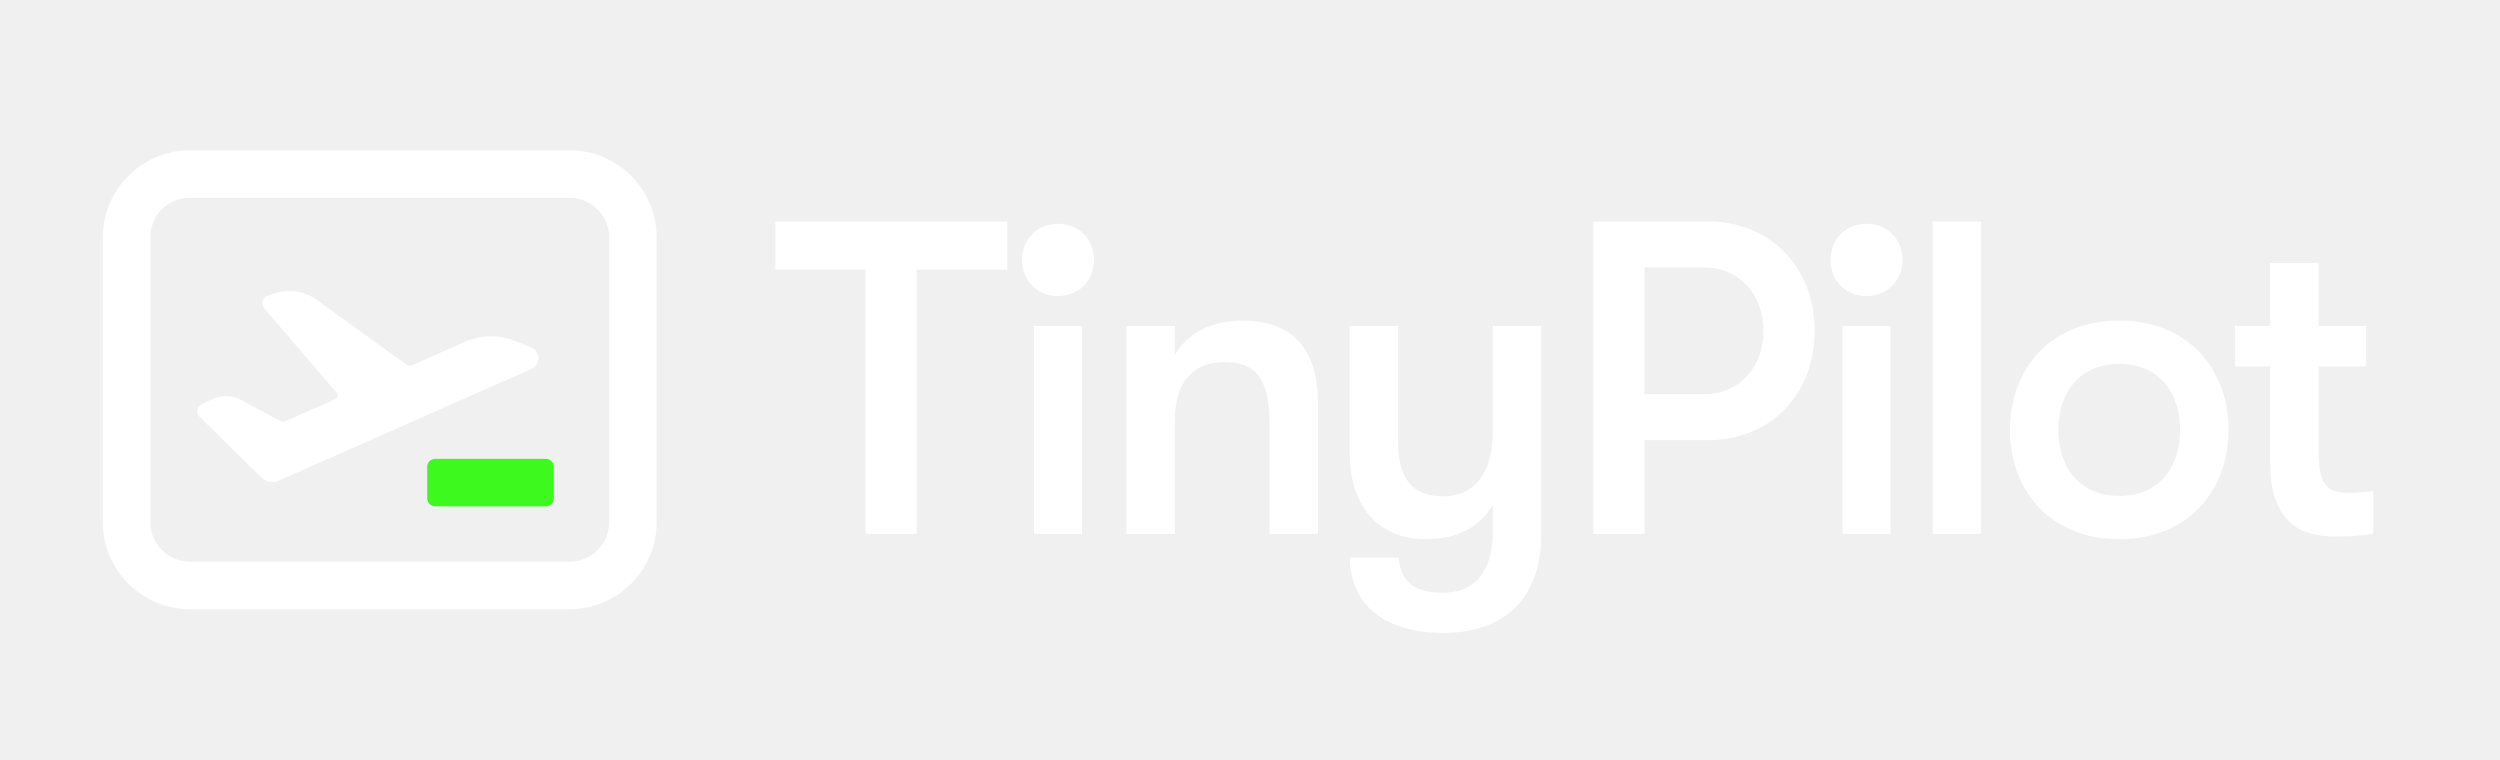
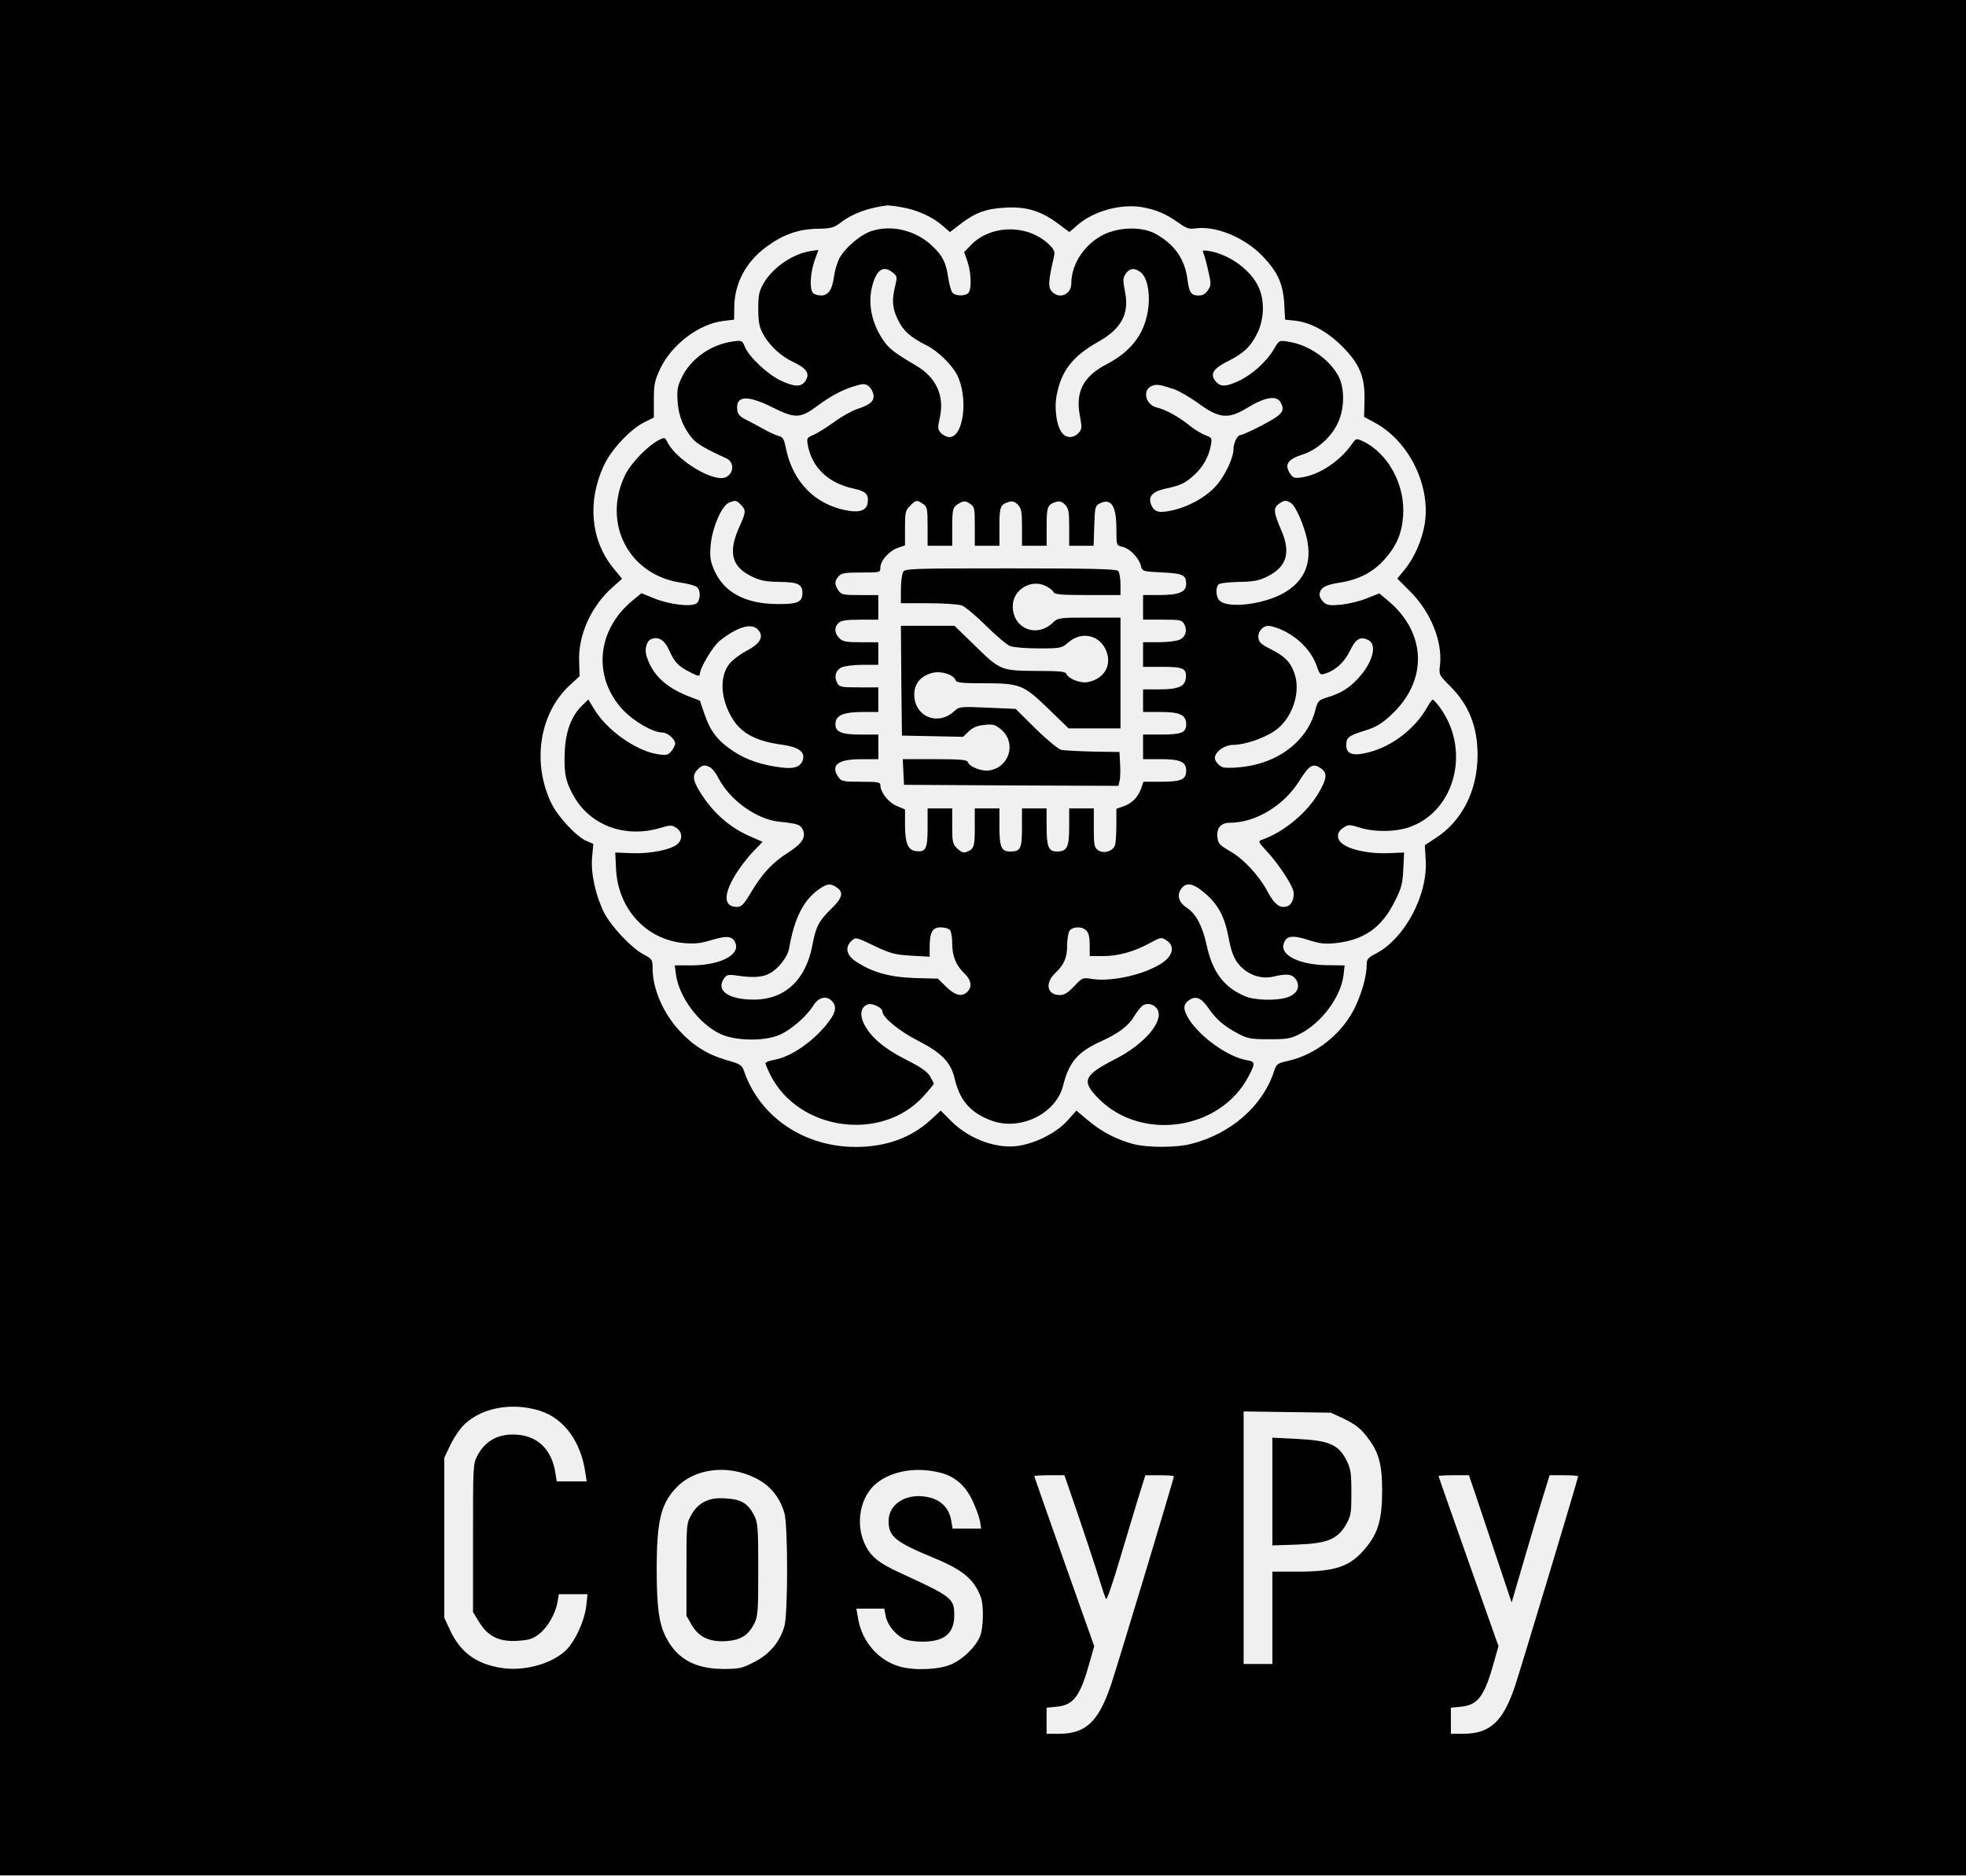
- <svg xmlns="http://www.w3.org/2000/svg" width="158" height="48" fill="none" version="1.1" viewBox="0 0 158 48">
-   <path d="m40 33v-18c0-2.209-1.791-4-4-4h-24c-2.209 0-4 1.791-4 4v18c0 2.209 1.791 4 4 4h24c2.209 0 4-1.791 4-4z" stroke="#fff" stroke-linecap="round" stroke-width="3" />
-   <path d="m12.752 25.546 0.655-0.316c0.576-0.277 1.249-0.263 1.812 0.038l2.446 1.309c0.136 0.073 0.297 0.079 0.438 0.016l3.092-1.368c0.153-0.068 0.198-0.264 0.089-0.391l-4.586-5.35c-0.231-0.269-0.116-0.686 0.22-0.799l0.401-0.135c0.918-0.309 1.929-0.155 2.714 0.412l5.702 4.121c0.072 0.052 0.166 0.062 0.248 0.026l3.426-1.516c0.97-0.429 2.071-0.456 3.061-0.073l1.072 0.414c0.623 0.241 0.644 1.115 0.033 1.385l-13.82 6.113-2.13 0.942c-0.374 0.166-0.812 0.086-1.104-0.2l-3.9-3.821c-0.247-0.242-0.179-0.657 0.133-0.807z" fill="#fff" />
-   <rect x="27" y="29" width="8" height="3" rx=".5" fill="#3df91e" />
-   <path d="m57.93 33.74v-16.694h5.729v-3.046h-14.659v3.046h5.701v16.694zm76.007 0.338c4.325 0 6.908-3.046 6.908-6.909 0-3.863-2.583-6.909-6.908-6.909s-6.908 3.046-6.908 6.909c0 3.863 2.583 6.909 6.908 6.909zm0-2.735c-2.471 0-3.847-1.777-3.847-4.173 0-2.397 1.376-4.174 3.847-4.174s3.847 1.777 3.847 4.174c0 2.397-1.376 4.173-3.847 4.173zm-64.796-14.918c0 1.269-0.927 2.284-2.275 2.284-1.348 0-2.275-1.015-2.275-2.284s0.927-2.284 2.275-2.284c1.348 0 2.275 1.015 2.275 2.284zm-0.758 4.173v13.141h-3.033v-13.141zm49.582-1.889c1.347 0 2.274-1.015 2.274-2.284s-0.927-2.284-2.274-2.284c-1.348 0-2.275 1.015-2.275 2.284s0.927 2.284 2.275 2.284zm1.516 15.03v-13.141h-3.033v13.141zm-45.228-7.219v7.219h-3.061v-13.141h3.061v1.833c0.814-1.41 2.331-2.171 4.269-2.171 3.145 0 4.774 1.777 4.774 5.217v8.262h-3.061v-6.853c0-2.792-0.73-4.004-2.864-4.004-1.994 0-3.117 1.325-3.117 3.638zm20.09 0.874c0 2.256-1.011 3.976-3.145 3.976-2.19 0-2.836-1.466-2.836-3.412v-7.36h-3.061v8.009c0 3.158 1.601 5.471 4.83 5.471 1.938 0 3.398-0.761 4.212-2.171v1.664c0 2.792-1.32 3.892-3.145 3.892-1.966 0-2.668-0.79-2.808-2.228h-3.089c0.028 1.438 0.534 2.594 1.46 3.412 1.039 0.874 2.555 1.353 4.493 1.353 1.853 0 3.37-0.536 4.437-1.523 1.095-1.072 1.713-2.623 1.713-4.681v-13.197h-3.061zm6.356 6.345v-19.74h7.245c3.932 0 6.74 2.876 6.74 6.909s-2.808 6.909-6.74 6.909h-4.015v5.922zm3.23-16.835v8.009h3.819c2.134 0 3.707-1.692 3.707-4.004s-1.573-4.004-3.707-4.004zm21.274 16.835v-19.74h-3.061v19.74zm23.242-2.595c-1.207 0-1.909-0.282-1.909-2.566v-5.414h3.005v-2.566h-3.005v-3.976h-3.061v3.976h-2.219v2.566h2.219v6.119c0 4.427 2.752 4.625 4.24 4.625 0.899 0 1.798-0.085 2.275-0.169v-2.707c-0.309 0.056-1.067 0.113-1.545 0.113z" clip-rule="evenodd" fill="#fff" fill-rule="evenodd" />
+ <svg xmlns="http://www.w3.org/2000/svg" version="1.0" width="165.606" height="158" viewBox="0 0 124.205 118.5">
+   <path d="M0 59.25v59.25h124.205V0H0zm56.955 -46.155c0.933 0.143 1.958 0.609 2.58 1.154l0.48 0.415 0.622 -0.48c0.959 -0.739 1.647 -0.998 2.852 -1.063 1.335 -0.078 2.243 0.194 3.306 0.972l0.765 0.57 0.48 -0.415c1.011 -0.895 2.71 -1.374 4.058 -1.167 0.908 0.156 1.543 0.415 2.321 0.972 0.532 0.376 0.7 0.441 1.128 0.376 1.296 -0.169 3.099 0.583 4.24 1.776 0.933 0.985 1.271 1.724 1.348 2.995l0.052 0.998 0.635 0.065c0.998 0.117 2.036 0.687 2.982 1.634 1.102 1.102 1.439 1.932 1.4 3.423l-0.026 1.024 0.7 0.376c2.139 1.167 3.501 3.941 3.138 6.34 -0.169 1.063 -0.648 2.165 -1.284 2.943l-0.454 0.557 0.817 0.817c1.296 1.296 2.048 3.163 1.88 4.654 -0.078 0.609 -0.065 0.622 0.674 1.361 1.154 1.167 1.698 2.528 1.698 4.317 0 2.243 -0.985 4.188 -2.671 5.264l-0.661 0.428 0.052 0.882c0.169 2.243 -1.322 5.043 -3.176 5.99 -0.454 0.233 -0.545 0.337 -0.545 0.661 0 0.7 -0.285 1.75 -0.726 2.684 -0.804 1.685 -2.463 3.021 -4.265 3.423 -0.648 0.143 -0.713 0.194 -0.856 0.622 -0.7 2.191 -2.697 3.967 -5.238 4.616 -0.946 0.246 -2.762 0.246 -3.656 0.013 -1.063 -0.285 -1.984 -0.765 -2.826 -1.465l-0.778 -0.648 -0.557 0.622c-0.635 0.713 -1.789 1.335 -2.904 1.569 -1.426 0.298 -3.254 -0.337 -4.447 -1.53l-0.661 -0.661 -0.648 0.596c-1.232 1.128 -2.826 1.698 -4.719 1.698 -3.267 0 -6.055 -1.893 -7.053 -4.771 -0.143 -0.415 -0.233 -0.467 -1.141 -0.726 -1.193 -0.35 -2.1 -0.921 -2.956 -1.854 -1.024 -1.115 -1.685 -2.658 -1.685 -3.915 0 -0.57 -0.026 -0.609 -0.583 -0.908 -0.752 -0.389 -2.036 -1.763 -2.476 -2.619 -0.545 -1.089 -0.856 -2.515 -0.765 -3.501l0.078 -0.856 -0.428 -0.182c-0.622 -0.259 -1.802 -1.517 -2.217 -2.373 -1.245 -2.567 -0.765 -5.692 1.154 -7.468l0.622 -0.57 -0.026 -0.921c-0.078 -1.66 0.765 -3.514 2.1 -4.693l0.609 -0.545 -0.57 -0.7c-1.4 -1.724 -1.634 -4.149 -0.596 -6.418 0.441 -0.998 1.672 -2.321 2.554 -2.762l0.622 -0.311V25.282c0 -0.972 0.039 -1.206 0.402 -1.984 0.726 -1.53 2.45 -2.839 4.006 -3.021l0.661 -0.078 0.013 -0.804c0.013 -1.491 0.739 -2.852 2.01 -3.786 1.05 -0.778 2.01 -1.128 3.228 -1.154 0.869 -0.013 1.05 -0.065 1.465 -0.376 0.765 -0.596 1.789 -0.959 2.982 -1.102 0.078 0 0.467 0.039 0.882 0.117M34.111 89.147c1.53 0.48 2.606 1.958 2.878 3.967l0.078 0.493h-1.893l-0.091 -0.557c-0.22 -1.4 -1.05 -2.256 -2.308 -2.386 -1.206 -0.117 -2.074 0.311 -2.606 1.296 -0.285 0.532 -0.285 0.635 -0.285 5.225v4.68l0.389 0.635c0.557 0.908 1.271 1.258 2.437 1.18 0.726 -0.052 0.959 -0.117 1.361 -0.441 0.545 -0.428 1.024 -1.284 1.154 -2.023l0.078 -0.48h1.815l-0.078 0.713c-0.078 0.778 -0.532 1.893 -1.063 2.58 -0.765 0.998 -2.723 1.621 -4.317 1.361 -1.569 -0.246 -2.58 -0.985 -3.228 -2.386l-0.363 -0.778v-10.113l0.337 -0.713c0.182 -0.402 0.532 -0.946 0.765 -1.219 1.063 -1.193 3.086 -1.621 4.94 -1.037m50.823 0.519c0.635 0.311 1.011 0.583 1.387 1.076 0.778 0.972 0.998 1.75 0.998 3.449 0 1.776 -0.246 2.658 -1.011 3.591 -0.985 1.206 -1.893 1.53 -4.33 1.53H80.383v5.834h-1.815V89.186l2.762 0.039 2.749 0.039zM47.711 93.387c0.921 0.454 1.543 1.193 1.841 2.204 0.233 0.752 0.233 6.431 0 7.183 -0.298 0.998 -0.933 1.75 -1.893 2.243 -0.804 0.415 -0.972 0.441 -1.997 0.441 -1.763 -0.013 -2.904 -0.648 -3.591 -2.01 -0.441 -0.843 -0.583 -1.932 -0.583 -4.265 0 -3.06 0.259 -4.149 1.219 -5.16 1.154 -1.245 3.267 -1.504 5.004 -0.635m11.811 -0.298c0.83 0.233 1.491 0.817 1.906 1.711 0.22 0.454 0.428 1.037 0.48 1.296l0.078 0.493h-1.802l-0.091 -0.519c-0.117 -0.713 -0.583 -1.232 -1.284 -1.426 -1.4 -0.389 -2.671 0.311 -2.671 1.465 0 0.985 0.415 1.322 2.891 2.347 1.802 0.739 2.515 1.348 2.93 2.45 0.207 0.519 0.169 1.971 -0.039 2.476 -0.285 0.687 -1.05 1.439 -1.802 1.776 -0.778 0.35 -2.347 0.415 -3.293 0.143 -1.335 -0.389 -2.347 -1.556 -2.606 -2.982l-0.117 -0.674h1.763l0.091 0.467c0.104 0.545 0.57 1.141 1.115 1.426 0.22 0.117 0.726 0.194 1.206 0.194 1.387 0 2.01 -0.519 2.01 -1.672 0 -1.063 -0.143 -1.167 -3.41 -2.671 -1.348 -0.609 -1.893 -1.05 -2.243 -1.828 -0.622 -1.322 -0.272 -3.073 0.791 -3.877 1.024 -0.791 2.593 -1.011 4.097 -0.596m8.648 2.813c0.506 1.491 1.076 3.215 1.271 3.864 0.194 0.635 0.389 1.219 0.441 1.271s0.428 -1.024 0.83 -2.399c0.415 -1.374 0.946 -3.163 1.193 -3.967l0.454 -1.452h0.908c0.493 0 0.895 0.026 0.895 0.065 0 0.156 -3.539 11.876 -3.967 13.159 -0.791 2.347 -1.595 3.099 -3.254 3.112H66.121v-1.647l0.648 -0.065c1.063 -0.104 1.478 -0.674 2.061 -2.775l0.298 -1.05 -1.893 -5.342c-1.037 -2.943 -1.893 -5.368 -1.893 -5.406 0 -0.026 0.428 -0.052 0.959 -0.052h0.946zm25.061 -1.426c0.233 0.7 0.843 2.515 1.348 4.032l0.921 2.749 0.804 -2.749c0.441 -1.517 0.985 -3.332 1.206 -4.032l0.389 -1.258h0.895c0.506 0 0.908 0.026 0.908 0.065 0 0.13 -3.514 11.798 -3.967 13.185 -0.752 2.295 -1.582 3.073 -3.254 3.086H91.662v-1.647l0.648 -0.065c1.063 -0.104 1.478 -0.674 2.061 -2.775l0.298 -1.05 -1.893 -5.342c-1.037 -2.943 -1.893 -5.368 -1.893 -5.406 0 -0.026 0.428 -0.052 0.959 -0.052h0.959z" />
+   <path d="M55.088 14.586c-0.726 0.233 -1.724 1.089 -2.074 1.763 -0.13 0.272 -0.285 0.778 -0.324 1.115 -0.104 0.83 -0.363 1.206 -0.804 1.206 -0.207 0 -0.428 -0.065 -0.519 -0.156 -0.233 -0.233 -0.182 -1.232 0.091 -2.036l0.246 -0.687 -0.519 0.078c-1.115 0.182 -2.347 1.024 -2.93 2.01 -0.298 0.519 -0.35 0.739 -0.35 1.634 0 0.804 0.065 1.154 0.285 1.556 0.389 0.739 1.115 1.426 1.919 1.802 0.856 0.402 1.076 0.739 0.778 1.193 -0.259 0.402 -0.674 0.402 -1.582 -0.026 -0.817 -0.389 -1.984 -1.491 -2.243 -2.113 -0.169 -0.415 -0.194 -0.428 -0.752 -0.35 -1.374 0.182 -2.645 1.076 -3.215 2.23 -0.298 0.609 -0.337 0.817 -0.285 1.582 0.065 0.908 0.363 1.647 0.933 2.321 0.285 0.337 0.817 0.648 2.152 1.258 0.635 0.298 0.389 1.245 -0.324 1.245 -0.972 0 -2.878 -1.258 -3.384 -2.23 -0.182 -0.363 -0.194 -0.363 -0.596 -0.156 -0.687 0.363 -1.724 1.439 -2.087 2.165 -1.491 3.06 0.22 6.366 3.552 6.833 0.428 0.065 0.869 0.182 0.972 0.272 0.246 0.194 0.233 0.817 -0.013 1.024 -0.298 0.246 -1.685 0.091 -2.658 -0.298l-0.83 -0.337 -0.57 0.467c-2.243 1.841 -2.528 4.797 -0.635 6.871 0.687 0.739 1.919 1.465 2.528 1.465 0.311 0 0.804 0.415 0.804 0.7 0 0.104 -0.104 0.311 -0.233 0.467 -0.207 0.259 -0.311 0.285 -0.843 0.207 -1.4 -0.207 -3.28 -1.543 -4.071 -2.904l-0.337 -0.557 -0.376 0.363c-0.687 0.661 -1.063 1.634 -1.115 2.943 -0.065 1.374 0.065 1.958 0.648 2.93 1.063 1.75 3.189 2.515 5.342 1.893 0.687 -0.207 0.778 -0.207 1.063 -0.013 0.376 0.233 0.402 0.713 0.078 1.011 -0.389 0.363 -1.763 0.635 -2.904 0.583l-1.037 -0.039 0.052 1.063c0.13 2.502 1.906 4.434 4.265 4.654 0.687 0.065 1.063 0.026 1.789 -0.194 0.998 -0.298 1.348 -0.246 1.504 0.246 0.233 0.739 -1.05 1.361 -2.839 1.361h-1.011l0.078 0.583c0.194 1.426 1.452 3.112 2.8 3.747 0.959 0.454 2.839 0.48 3.786 0.039 0.7 -0.311 1.66 -1.154 2.061 -1.789 0.324 -0.545 0.804 -0.687 1.154 -0.376 0.363 0.324 0.324 0.713 -0.117 1.309 -0.908 1.232 -2.424 2.295 -3.526 2.463 -0.285 0.052 -0.506 0.143 -0.506 0.207s0.143 0.402 0.324 0.765c1.789 3.501 7.001 4.227 9.646 1.335 0.363 -0.402 0.661 -0.765 0.661 -0.804 0 -0.052 -0.117 -0.272 -0.246 -0.493 -0.182 -0.285 -0.609 -0.583 -1.517 -1.037 -1.361 -0.687 -2.204 -1.4 -2.632 -2.23 -0.311 -0.609 -0.207 -1.115 0.246 -1.258 0.285 -0.091 0.908 0.22 0.908 0.454 0 0.363 1.05 1.232 2.217 1.828 1.517 0.778 2.087 1.361 2.334 2.36 0.324 1.426 0.998 2.204 2.321 2.697 1.802 0.687 4.084 -0.415 4.538 -2.191 0.376 -1.504 0.933 -2.152 2.437 -2.826 1.076 -0.493 1.698 -0.959 2.061 -1.569 0.182 -0.311 0.441 -0.622 0.57 -0.7 0.324 -0.169 0.726 -0.039 0.908 0.285 0.389 0.752 -0.843 2.191 -2.71 3.138 -1.984 1.024 -2.126 1.374 -0.998 2.502 2.71 2.71 7.675 1.971 9.451 -1.426 0.441 -0.83 0.428 -0.933 -0.104 -1.024 -1.154 -0.182 -2.943 -1.452 -3.656 -2.58 -0.389 -0.622 -0.389 -0.946 0.013 -1.219 0.428 -0.285 0.765 -0.143 1.232 0.532 0.467 0.687 0.998 1.141 1.867 1.595 0.596 0.311 0.804 0.35 1.958 0.35 1.167 0 1.361 -0.039 1.984 -0.363 1.361 -0.713 2.541 -2.334 2.71 -3.695l0.065 -0.609 -1.076 -0.013c-1.75 -0.013 -3.008 -0.622 -2.775 -1.348 0.156 -0.506 0.532 -0.57 1.517 -0.259 0.7 0.233 1.063 0.285 1.698 0.22 1.841 -0.182 2.982 -0.972 3.812 -2.658 0.428 -0.843 0.493 -1.128 0.532 -2.023l0.052 -1.05 -0.946 0.039c-1.089 0.052 -2.256 -0.156 -2.826 -0.506 -0.519 -0.311 -0.545 -0.804 -0.065 -1.102 0.311 -0.207 0.376 -0.207 1.011 -0.013 0.959 0.311 2.36 0.285 3.241 -0.052 2.878 -1.076 3.799 -4.966 1.789 -7.61 -0.169 -0.22 -0.35 -0.415 -0.402 -0.415 -0.039 0 -0.207 0.233 -0.376 0.532 -0.752 1.309 -2.152 2.386 -3.591 2.775 -1.05 0.285 -1.491 0.156 -1.491 -0.441 0 -0.48 0.156 -0.596 1.206 -0.921 0.674 -0.207 1.037 -0.428 1.621 -0.972 2.347 -2.165 2.256 -5.186 -0.194 -7.234l-0.545 -0.454 -0.791 0.311c-0.428 0.182 -1.154 0.35 -1.621 0.402 -0.7 0.065 -0.895 0.039 -1.102 -0.156 -0.143 -0.13 -0.259 -0.337 -0.259 -0.454 0 -0.428 0.324 -0.635 1.232 -0.778 1.219 -0.182 2.126 -0.648 2.852 -1.452 0.778 -0.869 1.115 -1.647 1.193 -2.775 0.143 -1.945 -0.933 -3.941 -2.528 -4.706 -0.441 -0.207 -0.441 -0.194 -0.713 0.182 -0.765 1.089 -2.087 1.958 -3.202 2.1 -0.428 0.065 -0.519 0.026 -0.713 -0.272 -0.35 -0.532 -0.13 -0.882 0.778 -1.167 0.946 -0.298 1.867 -1.128 2.282 -2.061 0.402 -0.895 0.402 -2.139 0.026 -2.878 -0.57 -1.089 -1.893 -2.01 -3.189 -2.204 -0.57 -0.091 -0.57 -0.091 -0.908 0.48 -0.441 0.765 -1.374 1.608 -2.204 1.997 -0.817 0.376 -1.141 0.389 -1.439 0.065 -0.415 -0.454 -0.22 -0.817 0.674 -1.271 1.037 -0.506 1.504 -0.946 1.932 -1.815 0.428 -0.895 0.467 -2.048 0.078 -2.891 -0.467 -1.063 -1.802 -2.048 -3.073 -2.282 -0.467 -0.078 -0.506 -0.065 -0.402 0.156 0.052 0.13 0.194 0.635 0.298 1.115 0.182 0.791 0.182 0.895 -0.026 1.193 -0.143 0.233 -0.324 0.337 -0.583 0.337 -0.48 0 -0.609 -0.182 -0.713 -1.024 -0.169 -1.309 -0.843 -2.243 -2.074 -2.904 -0.83 -0.428 -2.243 -0.402 -3.215 0.078 -1.206 0.596 -2.048 1.854 -2.048 3.086 0 0.713 -0.765 1.024 -1.232 0.506 -0.246 -0.272 -0.22 -0.661 0.143 -2.23 0.065 -0.298 0 -0.428 -0.35 -0.765 -1.335 -1.258 -3.643 -1.232 -4.901 0.065l-0.428 0.441 0.207 0.596c0.246 0.713 0.272 1.776 0.052 1.997 -0.207 0.207 -0.817 0.194 -0.998 -0.026 -0.091 -0.104 -0.207 -0.532 -0.272 -0.959 -0.13 -0.933 -0.35 -1.374 -0.998 -1.984 -1.024 -0.985 -2.541 -1.361 -3.812 -0.959m1.309 2.632c0.285 0.233 0.285 0.285 0.156 0.843 -0.22 0.882 -0.194 1.374 0.156 2.113 0.337 0.713 0.791 1.128 1.828 1.647 0.687 0.337 1.595 1.219 1.919 1.854 0.726 1.426 0.428 3.941 -0.48 3.941 -0.156 0 -0.402 -0.117 -0.532 -0.259 -0.207 -0.233 -0.22 -0.324 -0.065 -1.011 0.285 -1.361 -0.246 -2.515 -1.517 -3.254 -1.387 -0.817 -1.724 -1.076 -2.113 -1.672 -0.713 -1.076 -0.946 -2.334 -0.622 -3.449 0.272 -0.959 0.7 -1.219 1.271 -0.752m15.636 -0.039c0.402 0.272 0.622 1.219 0.519 2.165 -0.169 1.634 -1.011 2.813 -2.645 3.669 -1.478 0.765 -1.984 1.75 -1.685 3.267 0.13 0.726 0.13 0.83 -0.091 1.076 -0.298 0.324 -0.739 0.337 -1.011 0.026 -0.363 -0.389 -0.545 -1.595 -0.363 -2.437 0.298 -1.543 1.011 -2.437 2.606 -3.345 1.491 -0.83 1.997 -1.789 1.698 -3.215 -0.13 -0.674 -0.13 -0.817 0.052 -1.089 0.233 -0.35 0.532 -0.402 0.921 -0.117m-17.153 7.221c0.117 0.091 0.246 0.311 0.285 0.493 0.104 0.415 -0.169 0.674 -1.011 0.946 -0.35 0.117 -1.024 0.493 -1.491 0.843 -0.48 0.35 -1.063 0.7 -1.296 0.804 -0.389 0.156 -0.415 0.194 -0.337 0.635 0.259 1.426 1.296 2.399 2.891 2.749 0.752 0.156 0.959 0.35 0.895 0.856 -0.052 0.506 -0.467 0.674 -1.284 0.532 -2.023 -0.363 -3.436 -1.789 -3.877 -3.889 -0.13 -0.635 -0.194 -0.765 -0.48 -0.83 -0.182 -0.052 -0.596 -0.233 -0.933 -0.428 -0.324 -0.182 -0.83 -0.454 -1.115 -0.596 -0.389 -0.194 -0.532 -0.35 -0.557 -0.622 -0.104 -0.908 0.635 -0.959 2.256 -0.143 1.4 0.7 1.75 0.687 2.8 -0.104 0.804 -0.596 1.517 -0.985 2.243 -1.219 0.674 -0.207 0.752 -0.207 1.011 -0.026m19.305 0.194c0.324 0.117 1.011 0.519 1.517 0.882 1.296 0.959 1.893 1.024 3.073 0.298 1.141 -0.7 1.88 -0.817 2.126 -0.35 0.298 0.545 0.117 0.765 -1.141 1.426 -0.674 0.35 -1.296 0.635 -1.4 0.635 -0.194 0 -0.441 0.506 -0.441 0.908 0 0.545 -0.557 1.711 -1.115 2.321 -0.648 0.713 -1.75 1.322 -2.813 1.543 -0.804 0.169 -1.076 0.091 -1.271 -0.376 -0.207 -0.506 0.078 -0.83 0.908 -1.011 0.933 -0.194 1.258 -0.35 1.802 -0.856 0.557 -0.493 0.933 -1.154 1.063 -1.893 0.078 -0.441 0.065 -0.48 -0.337 -0.622 -0.246 -0.091 -0.726 -0.376 -1.063 -0.661 -0.7 -0.545 -1.452 -0.959 -1.997 -1.089 -0.739 -0.169 -0.959 -1.115 -0.324 -1.374 0.311 -0.117 0.48 -0.091 1.413 0.22M46.804 31.894c0.337 0.337 0.324 0.467 -0.065 1.335 -0.752 1.634 -0.545 2.554 0.713 3.176 0.583 0.285 0.895 0.35 1.776 0.363 1.18 0.013 1.465 0.143 1.465 0.7 0 0.583 -0.298 0.713 -1.608 0.7 -2.01 -0.013 -3.371 -0.752 -3.967 -2.152 -0.246 -0.57 -0.285 -0.83 -0.22 -1.569 0.091 -1.089 0.7 -2.502 1.154 -2.684 0.428 -0.169 0.467 -0.156 0.752 0.13m11.513 -0.052c0.259 0.182 0.285 0.298 0.285 1.426v1.219h1.556v-1.141c0 -1.219 0.039 -1.335 0.493 -1.569 0.246 -0.13 0.363 -0.13 0.622 0.052 0.298 0.194 0.311 0.272 0.311 1.426v1.232h1.556v-1.219c0 -1.258 0.052 -1.387 0.609 -1.556 0.194 -0.065 0.363 -0.013 0.545 0.169 0.233 0.233 0.272 0.441 0.272 1.439v1.167h1.556v-1.219c0 -1.258 0.052 -1.387 0.609 -1.556 0.194 -0.065 0.363 -0.013 0.545 0.169 0.233 0.233 0.272 0.441 0.272 1.439v1.167h1.543l0.039 -1.258c0.039 -1.18 0.065 -1.271 0.337 -1.413 0.739 -0.363 1.063 0.13 1.063 1.634 0 1.011 0 1.011 0.376 1.102 0.454 0.091 1.024 0.674 1.167 1.18 0.091 0.376 0.091 0.376 1.361 0.441 1.322 0.065 1.504 0.156 1.504 0.739 0 0.493 -0.467 0.687 -1.647 0.687H72.215v1.556h1.232c1.102 0 1.232 0.026 1.361 0.272 0.22 0.389 0.104 0.804 -0.259 0.985 -0.182 0.091 -0.778 0.169 -1.322 0.169H72.215v1.556h1.219c1.335 0 1.556 0.104 1.478 0.739 -0.052 0.506 -0.506 0.687 -1.685 0.687H72.215v1.426h1.076c1.258 0 1.647 0.182 1.647 0.778 0 0.532 -0.298 0.648 -1.608 0.648H72.215v1.556h1.128c1.219 0 1.595 0.169 1.595 0.726s-0.311 0.7 -1.556 0.7h-1.141l-0.143 0.415c-0.194 0.557 -0.609 0.972 -1.128 1.141l-0.441 0.156v0.985c0 0.545 -0.039 1.128 -0.078 1.284 -0.104 0.402 -0.726 0.596 -1.076 0.35 -0.246 -0.182 -0.272 -0.324 -0.272 -1.426V51.082h-1.556v1.154c0 1.296 -0.13 1.569 -0.778 1.569 -0.532 0 -0.648 -0.311 -0.648 -1.608V51.082h-1.556v1.206c0 1.348 -0.091 1.517 -0.739 1.517 -0.57 0 -0.687 -0.272 -0.687 -1.608V51.082h-1.556v1.219c0 1.232 -0.052 1.361 -0.557 1.543 -0.156 0.065 -0.337 -0.026 -0.557 -0.233 -0.285 -0.285 -0.311 -0.415 -0.311 -1.426V51.082h-1.556v1.219c0 1.335 -0.104 1.556 -0.739 1.478 -0.493 -0.052 -0.687 -0.493 -0.687 -1.66v-0.972l-0.519 -0.22c-0.519 -0.207 -1.037 -0.869 -1.037 -1.309 0 -0.194 -0.143 -0.22 -1.219 -0.22 -1.128 0 -1.245 -0.026 -1.426 -0.285 -0.532 -0.765 -0.052 -1.141 1.439 -1.141h1.076v-1.556h-1.141c-1.271 0 -1.647 -0.194 -1.556 -0.791 0.065 -0.441 0.557 -0.635 1.698 -0.635h0.998v-1.556h-1.232c-1.102 0 -1.232 -0.026 -1.361 -0.272 -0.22 -0.389 -0.104 -0.804 0.259 -0.985 0.182 -0.091 0.778 -0.169 1.335 -0.169h0.998v-1.426h-1.102c-0.933 0 -1.141 -0.039 -1.361 -0.259 -0.311 -0.311 -0.337 -0.687 -0.052 -0.959 0.156 -0.156 0.48 -0.207 1.361 -0.207h1.154v-1.556h-1.154c-1.063 0 -1.18 -0.026 -1.361 -0.285 -0.259 -0.376 -0.259 -0.609 0.013 -0.908 0.169 -0.194 0.415 -0.233 1.426 -0.233 1.193 0 1.206 0 1.206 -0.311 0 -0.428 0.557 -1.063 1.102 -1.245l0.454 -0.156v-1.089c0 -0.998 0.026 -1.128 0.324 -1.413 0.363 -0.376 0.428 -0.389 0.817 -0.117m23.22 -0.078c0.324 0.169 0.921 1.569 1.076 2.515q0.35 2.081 -1.439 3.15c-1.258 0.752 -3.591 1.05 -4.123 0.519 -0.233 -0.22 -0.272 -0.817 -0.065 -1.024 0.078 -0.078 0.648 -0.143 1.284 -0.156 0.933 -0.013 1.258 -0.078 1.789 -0.337 1.232 -0.609 1.504 -1.504 0.895 -2.917 -0.493 -1.141 -0.519 -1.413 -0.169 -1.672 0.35 -0.246 0.441 -0.246 0.752 -0.078m-33.644 8.025c0.389 0.428 0.156 0.869 -0.726 1.335 -0.428 0.22 -0.921 0.609 -1.102 0.843 -0.635 0.83 -0.532 2.269 0.233 3.475 0.583 0.921 1.504 1.4 3.163 1.621 0.985 0.143 1.387 0.428 1.271 0.921 -0.13 0.467 -0.545 0.622 -1.4 0.506 -1.232 -0.156 -2.178 -0.48 -3.021 -1.037 -0.972 -0.648 -1.439 -1.258 -1.802 -2.334l-0.285 -0.843 -0.83 -0.324c-1.374 -0.57 -2.139 -1.296 -2.528 -2.437 -0.169 -0.48 -0.026 -1.024 0.298 -1.141 0.441 -0.169 0.83 0.078 1.102 0.687 0.35 0.791 0.583 1.037 1.335 1.413 0.441 0.233 0.609 0.272 0.609 0.143 0 -0.402 0.83 -1.789 1.271 -2.139 1.128 -0.882 2.01 -1.141 2.411 -0.687m32.957 -0.052c1.141 0.48 2.036 1.387 2.373 2.437 0.143 0.415 0.207 0.48 0.441 0.402 0.687 -0.194 1.271 -0.726 1.621 -1.452 0.376 -0.778 0.674 -0.946 1.18 -0.674 0.557 0.298 0.259 1.413 -0.648 2.399 -0.583 0.635 -1.128 0.972 -2.023 1.232 -0.493 0.156 -0.545 0.22 -0.687 0.765 -0.402 1.634 -1.815 2.956 -3.682 3.436 -0.622 0.169 -1.439 0.259 -2.048 0.22 -0.272 -0.013 -0.622 -0.363 -0.622 -0.609 0 -0.389 0.609 -0.83 1.154 -0.83 0.713 0 1.945 -0.415 2.619 -0.882 1.128 -0.765 1.698 -2.489 1.232 -3.695 -0.259 -0.7 -0.596 -1.024 -1.517 -1.491 -0.545 -0.272 -0.713 -0.428 -0.739 -0.687 -0.052 -0.389 0.259 -0.765 0.635 -0.765 0.143 0 0.454 0.091 0.713 0.194M44.872 48.489c0.13 0.078 0.363 0.363 0.493 0.635 0.726 1.426 2.411 2.645 3.877 2.8 1.128 0.117 1.309 0.182 1.452 0.454 0.259 0.493 0.013 0.908 -0.895 1.491 -0.998 0.635 -1.634 1.309 -2.373 2.554 -0.441 0.739 -0.583 0.882 -0.869 0.882 -0.817 0 -0.869 -0.726 -0.156 -1.932 0.272 -0.467 0.791 -1.154 1.141 -1.517l0.635 -0.661 -0.933 -0.415c-1.128 -0.506 -2.165 -1.413 -2.878 -2.515 -0.609 -0.921 -0.661 -1.271 -0.285 -1.647 0.298 -0.298 0.428 -0.311 0.791 -0.13m38.597 0.078c0.389 0.272 0.363 0.635 -0.13 1.478 -0.739 1.309 -2.269 2.567 -3.656 3.034 -0.207 0.078 -0.169 0.156 0.35 0.713 0.622 0.661 1.439 1.854 1.647 2.411 0.143 0.376 -0.026 0.946 -0.324 1.05 -0.454 0.182 -0.83 -0.078 -1.258 -0.882 -0.557 -1.05 -1.517 -2.087 -2.424 -2.606 -0.648 -0.376 -0.726 -0.48 -0.765 -0.895 -0.052 -0.57 0.233 -0.882 0.804 -0.882 1.608 0 3.41 -1.089 4.382 -2.658 0.635 -1.011 0.856 -1.128 1.374 -0.765m-30.597 7.52c0.441 0.298 0.35 0.661 -0.35 1.335 -0.765 0.739 -0.985 1.154 -1.18 2.217 -0.402 2.269 -1.75 3.539 -3.734 3.526 -1.569 0 -2.373 -0.557 -1.893 -1.296 0.194 -0.285 0.259 -0.311 0.933 -0.207 0.972 0.13 1.517 0.091 1.958 -0.143 0.557 -0.285 1.154 -1.05 1.245 -1.582 0.324 -1.88 0.895 -3.034 1.854 -3.721 0.545 -0.389 0.765 -0.415 1.167 -0.13m23.052 0.194c0.972 0.765 1.413 1.53 1.685 2.917 0.207 1.141 0.428 1.595 0.959 2.048 0.532 0.441 1.232 0.622 1.88 0.467 0.856 -0.207 1.206 -0.156 1.426 0.182 0.298 0.454 0.078 0.921 -0.545 1.128 -0.7 0.233 -2.074 0.194 -2.697 -0.078 -1.335 -0.583 -2.036 -1.517 -2.411 -3.267 -0.259 -1.167 -0.661 -1.932 -1.232 -2.308 -0.506 -0.324 -0.648 -0.765 -0.389 -1.167 0.285 -0.441 0.7 -0.415 1.322 0.078m-15.921 2.476c0.091 0.091 0.156 0.467 0.156 0.856 0 0.804 0.233 1.387 0.778 1.906 0.428 0.415 0.493 0.843 0.182 1.154 -0.337 0.337 -0.765 0.246 -1.335 -0.311l-0.532 -0.519 -1.465 -0.039c-1.582 -0.052 -2.684 -0.363 -3.721 -1.05 -0.596 -0.389 -0.7 -0.908 -0.259 -1.309 0.259 -0.233 0.298 -0.22 1.426 0.324 1.037 0.493 1.309 0.557 2.334 0.622l1.167 0.065v-0.596c0 -0.933 0.169 -1.258 0.687 -1.258 0.233 0 0.493 0.065 0.583 0.156m8.635 0.052c0.143 0.13 0.207 0.441 0.207 0.908v0.7h0.817c0.985 0 1.971 -0.272 2.969 -0.817 0.713 -0.389 0.739 -0.389 1.076 -0.169 0.519 0.337 0.415 0.933 -0.259 1.4 -1.05 0.726 -3.15 1.219 -4.408 1.037 -0.648 -0.104 -0.648 -0.104 -1.18 0.454 -0.389 0.415 -0.622 0.557 -0.908 0.557 -0.791 0 -0.959 -0.739 -0.298 -1.374 0.57 -0.545 0.765 -0.985 0.765 -1.737 0 -0.363 0.065 -0.778 0.13 -0.921 0.169 -0.298 0.804 -0.337 1.089 -0.039" />
+   <path d="M57.046 36.159c-0.065 0.143 -0.13 0.635 -0.13 1.102v0.856h1.737c0.959 0 1.906 0.065 2.113 0.143 0.194 0.065 0.895 0.648 1.53 1.284 0.648 0.635 1.335 1.219 1.53 1.284 0.207 0.078 1.011 0.143 1.802 0.143 1.4 0 1.439 -0.013 1.88 -0.389 0.765 -0.674 1.854 -0.493 2.308 0.389 0.493 0.946 0.026 1.893 -1.063 2.126 -0.454 0.104 -1.258 -0.194 -1.387 -0.519 -0.052 -0.143 -0.415 -0.182 -1.724 -0.182 -2.399 -0.013 -2.424 -0.013 -3.993 -1.543L60.3 39.543H56.916l0.026 3.462 0.039 3.475 1.932 0.039 1.932 0.039 0.363 -0.35c0.259 -0.246 0.545 -0.363 0.985 -0.402 0.545 -0.065 0.687 -0.013 1.05 0.285 0.972 0.817 0.557 2.347 -0.687 2.58 -0.493 0.104 -1.284 -0.194 -1.413 -0.519 -0.052 -0.143 -0.467 -0.182 -2.087 -0.182h-2.023l0.039 0.804 0.039 0.817 6.768 0.039 6.781 0.026 0.065 -0.298c0.052 -0.156 0.065 -0.648 0.039 -1.063l-0.039 -0.778 -1.685 -0.026c-0.921 -0.026 -1.828 -0.065 -2.01 -0.117 -0.169 -0.039 -0.895 -0.635 -1.595 -1.322l-1.271 -1.258 -1.776 -0.078c-1.737 -0.078 -1.789 -0.065 -2.113 0.233 -1.037 0.946 -2.515 0.324 -2.515 -1.063 0 -0.687 0.402 -1.167 1.115 -1.361 0.557 -0.156 1.361 0.091 1.491 0.454 0.065 0.156 0.35 0.194 1.621 0.194 2.463 0 2.632 0.065 4.201 1.569l1.322 1.284H70.789v-7.001h-1.971c-1.932 0 -1.971 0.013 -2.308 0.324 -1.024 0.985 -2.528 0.363 -2.528 -1.037 0 -1.037 1.128 -1.737 2.061 -1.296 0.246 0.117 0.48 0.298 0.519 0.402 0.052 0.143 0.467 0.182 2.152 0.182h2.074v-0.687c0 -0.376 -0.065 -0.752 -0.156 -0.843 -0.117 -0.117 -1.802 -0.156 -6.807 -0.156 -6.431 0 -6.651 0.013 -6.781 0.246M80.383 94.255v3.397l1.53 -0.052c1.906 -0.065 2.567 -0.324 3.112 -1.245 0.324 -0.57 0.35 -0.713 0.35 -2.036 0 -1.284 -0.039 -1.504 -0.324 -2.074 -0.506 -0.972 -1.089 -1.219 -3.086 -1.322l-1.582 -0.078zm-35.848 0.622c-0.35 0.169 -0.622 0.428 -0.843 0.817 -0.324 0.557 -0.324 0.609 -0.324 3.488v2.917l0.35 0.609c0.454 0.765 1.167 1.076 2.243 0.985 0.856 -0.078 1.322 -0.376 1.685 -1.089 0.233 -0.467 0.259 -0.765 0.259 -3.423s-0.026 -2.956 -0.259 -3.423c-0.389 -0.765 -0.83 -1.024 -1.789 -1.076 -0.583 -0.039 -0.946 0.013 -1.322 0.194" />
</svg>
